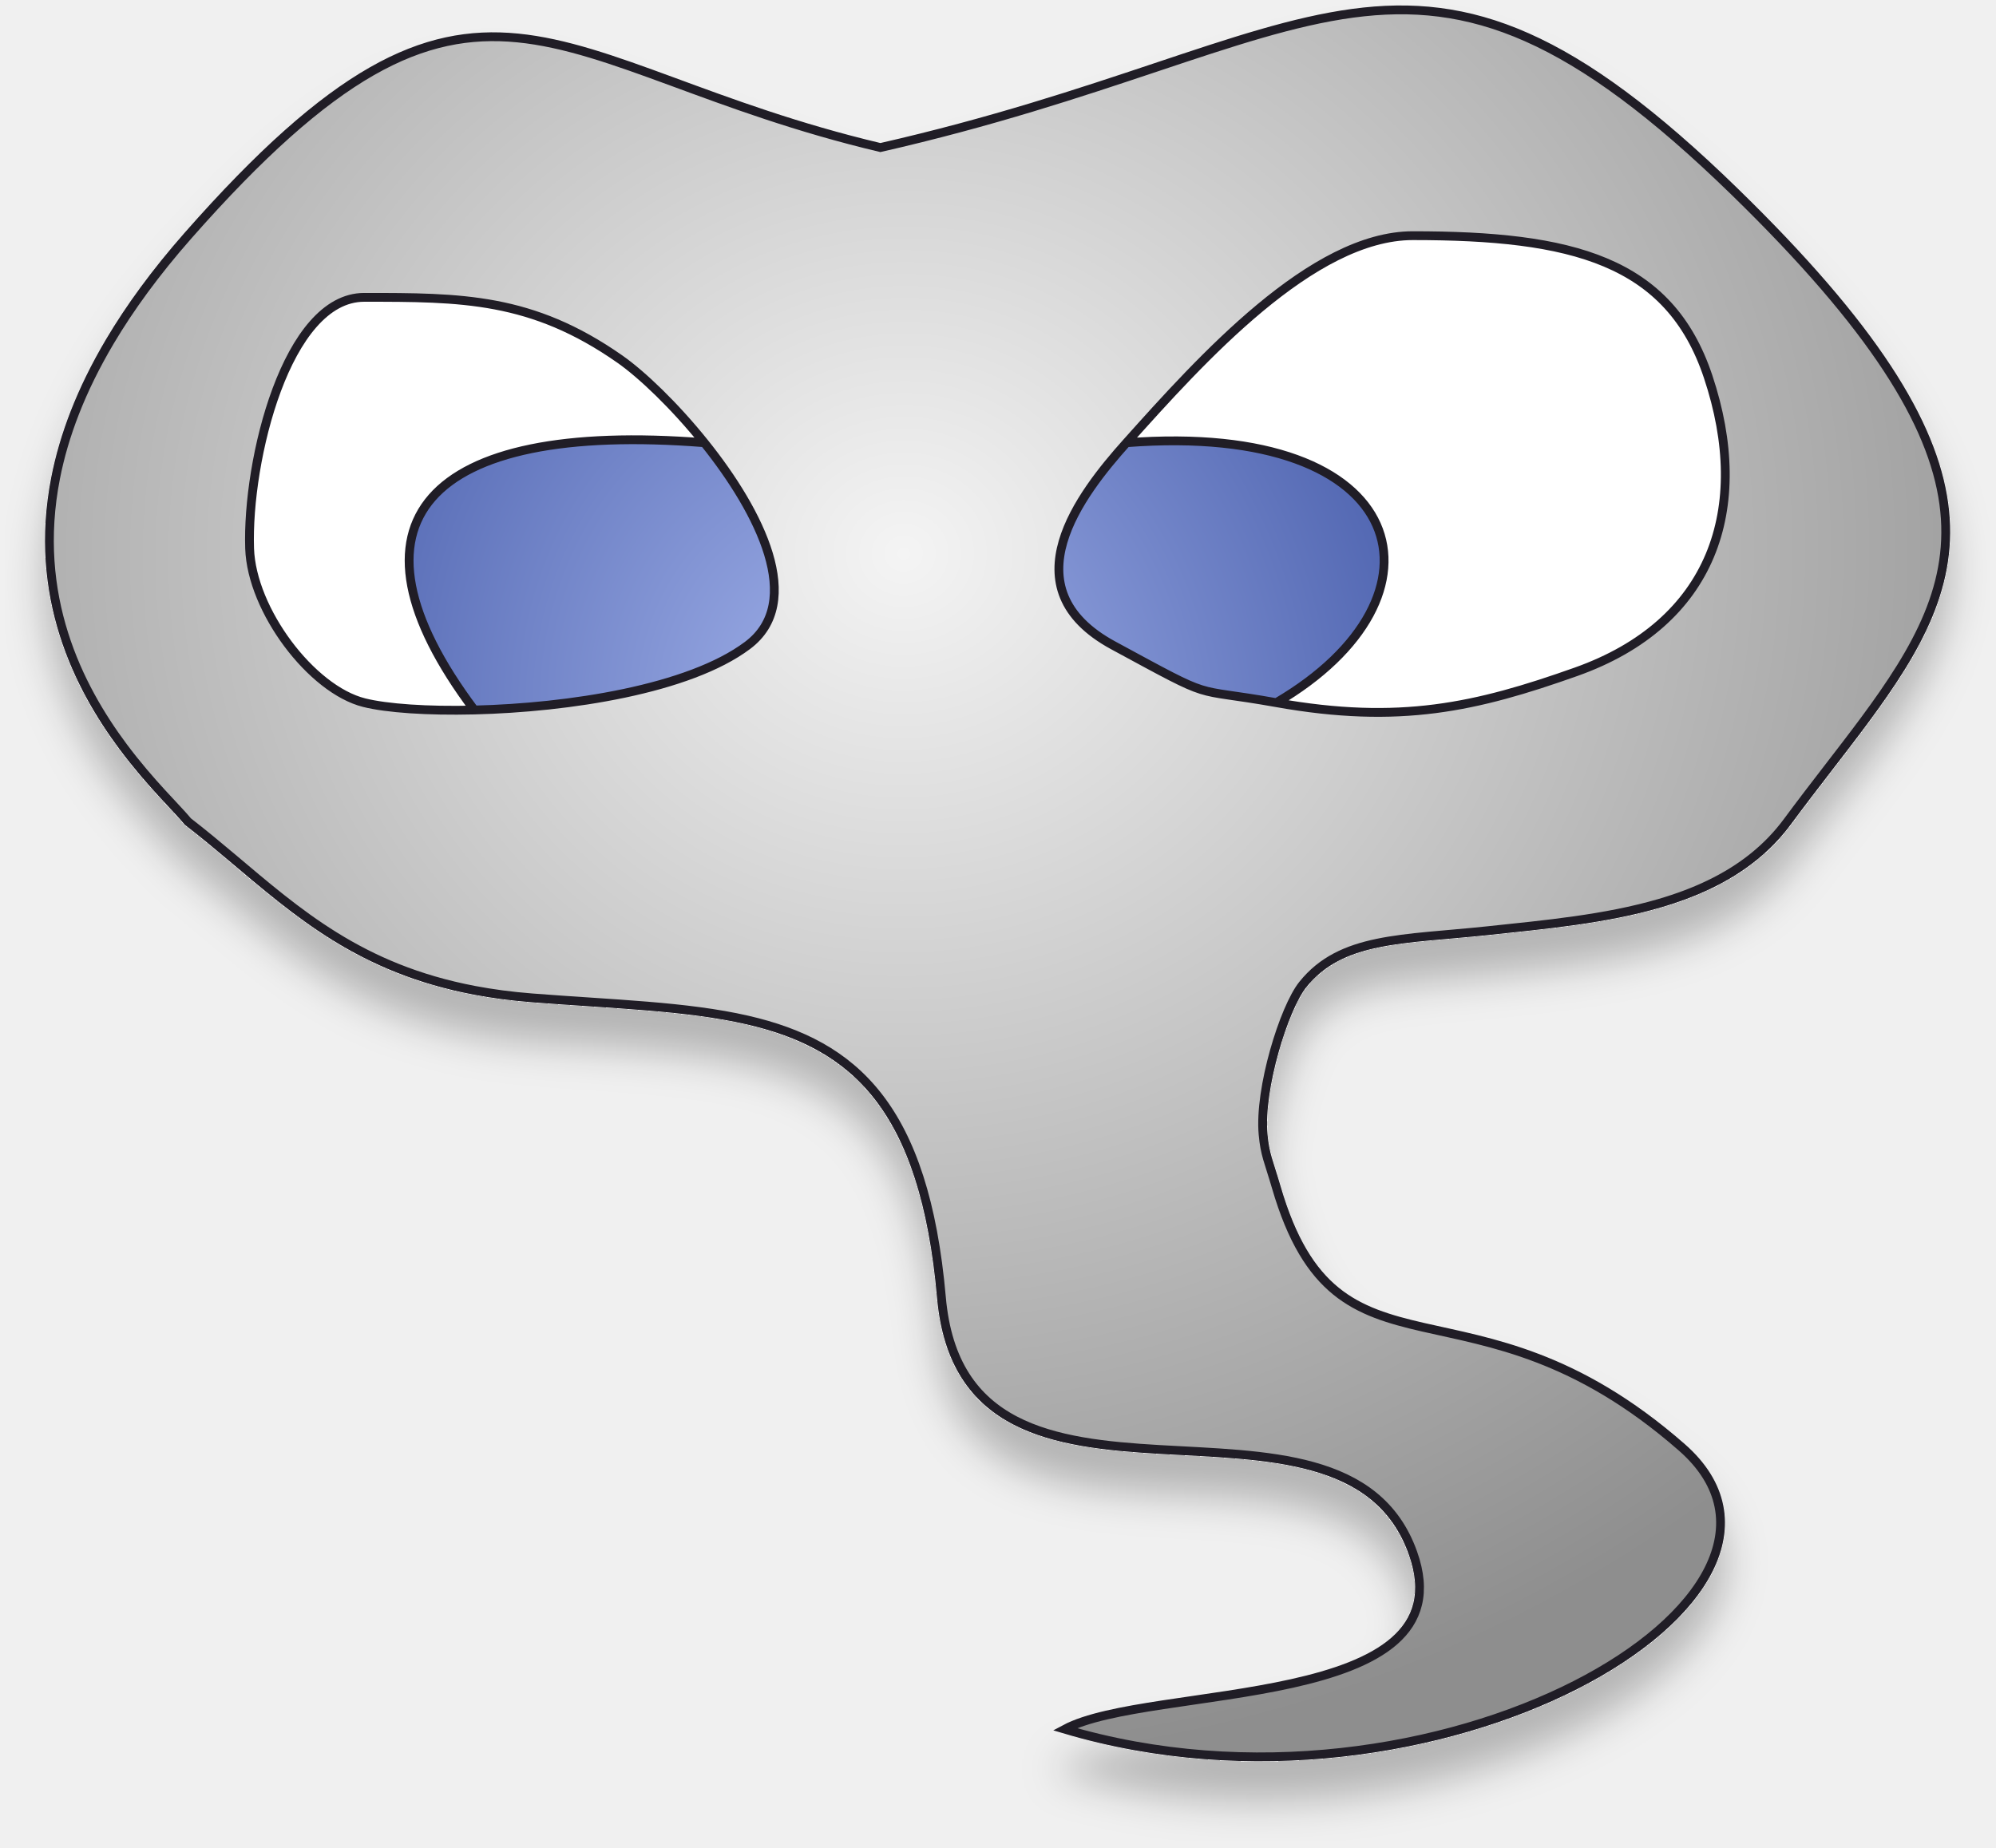
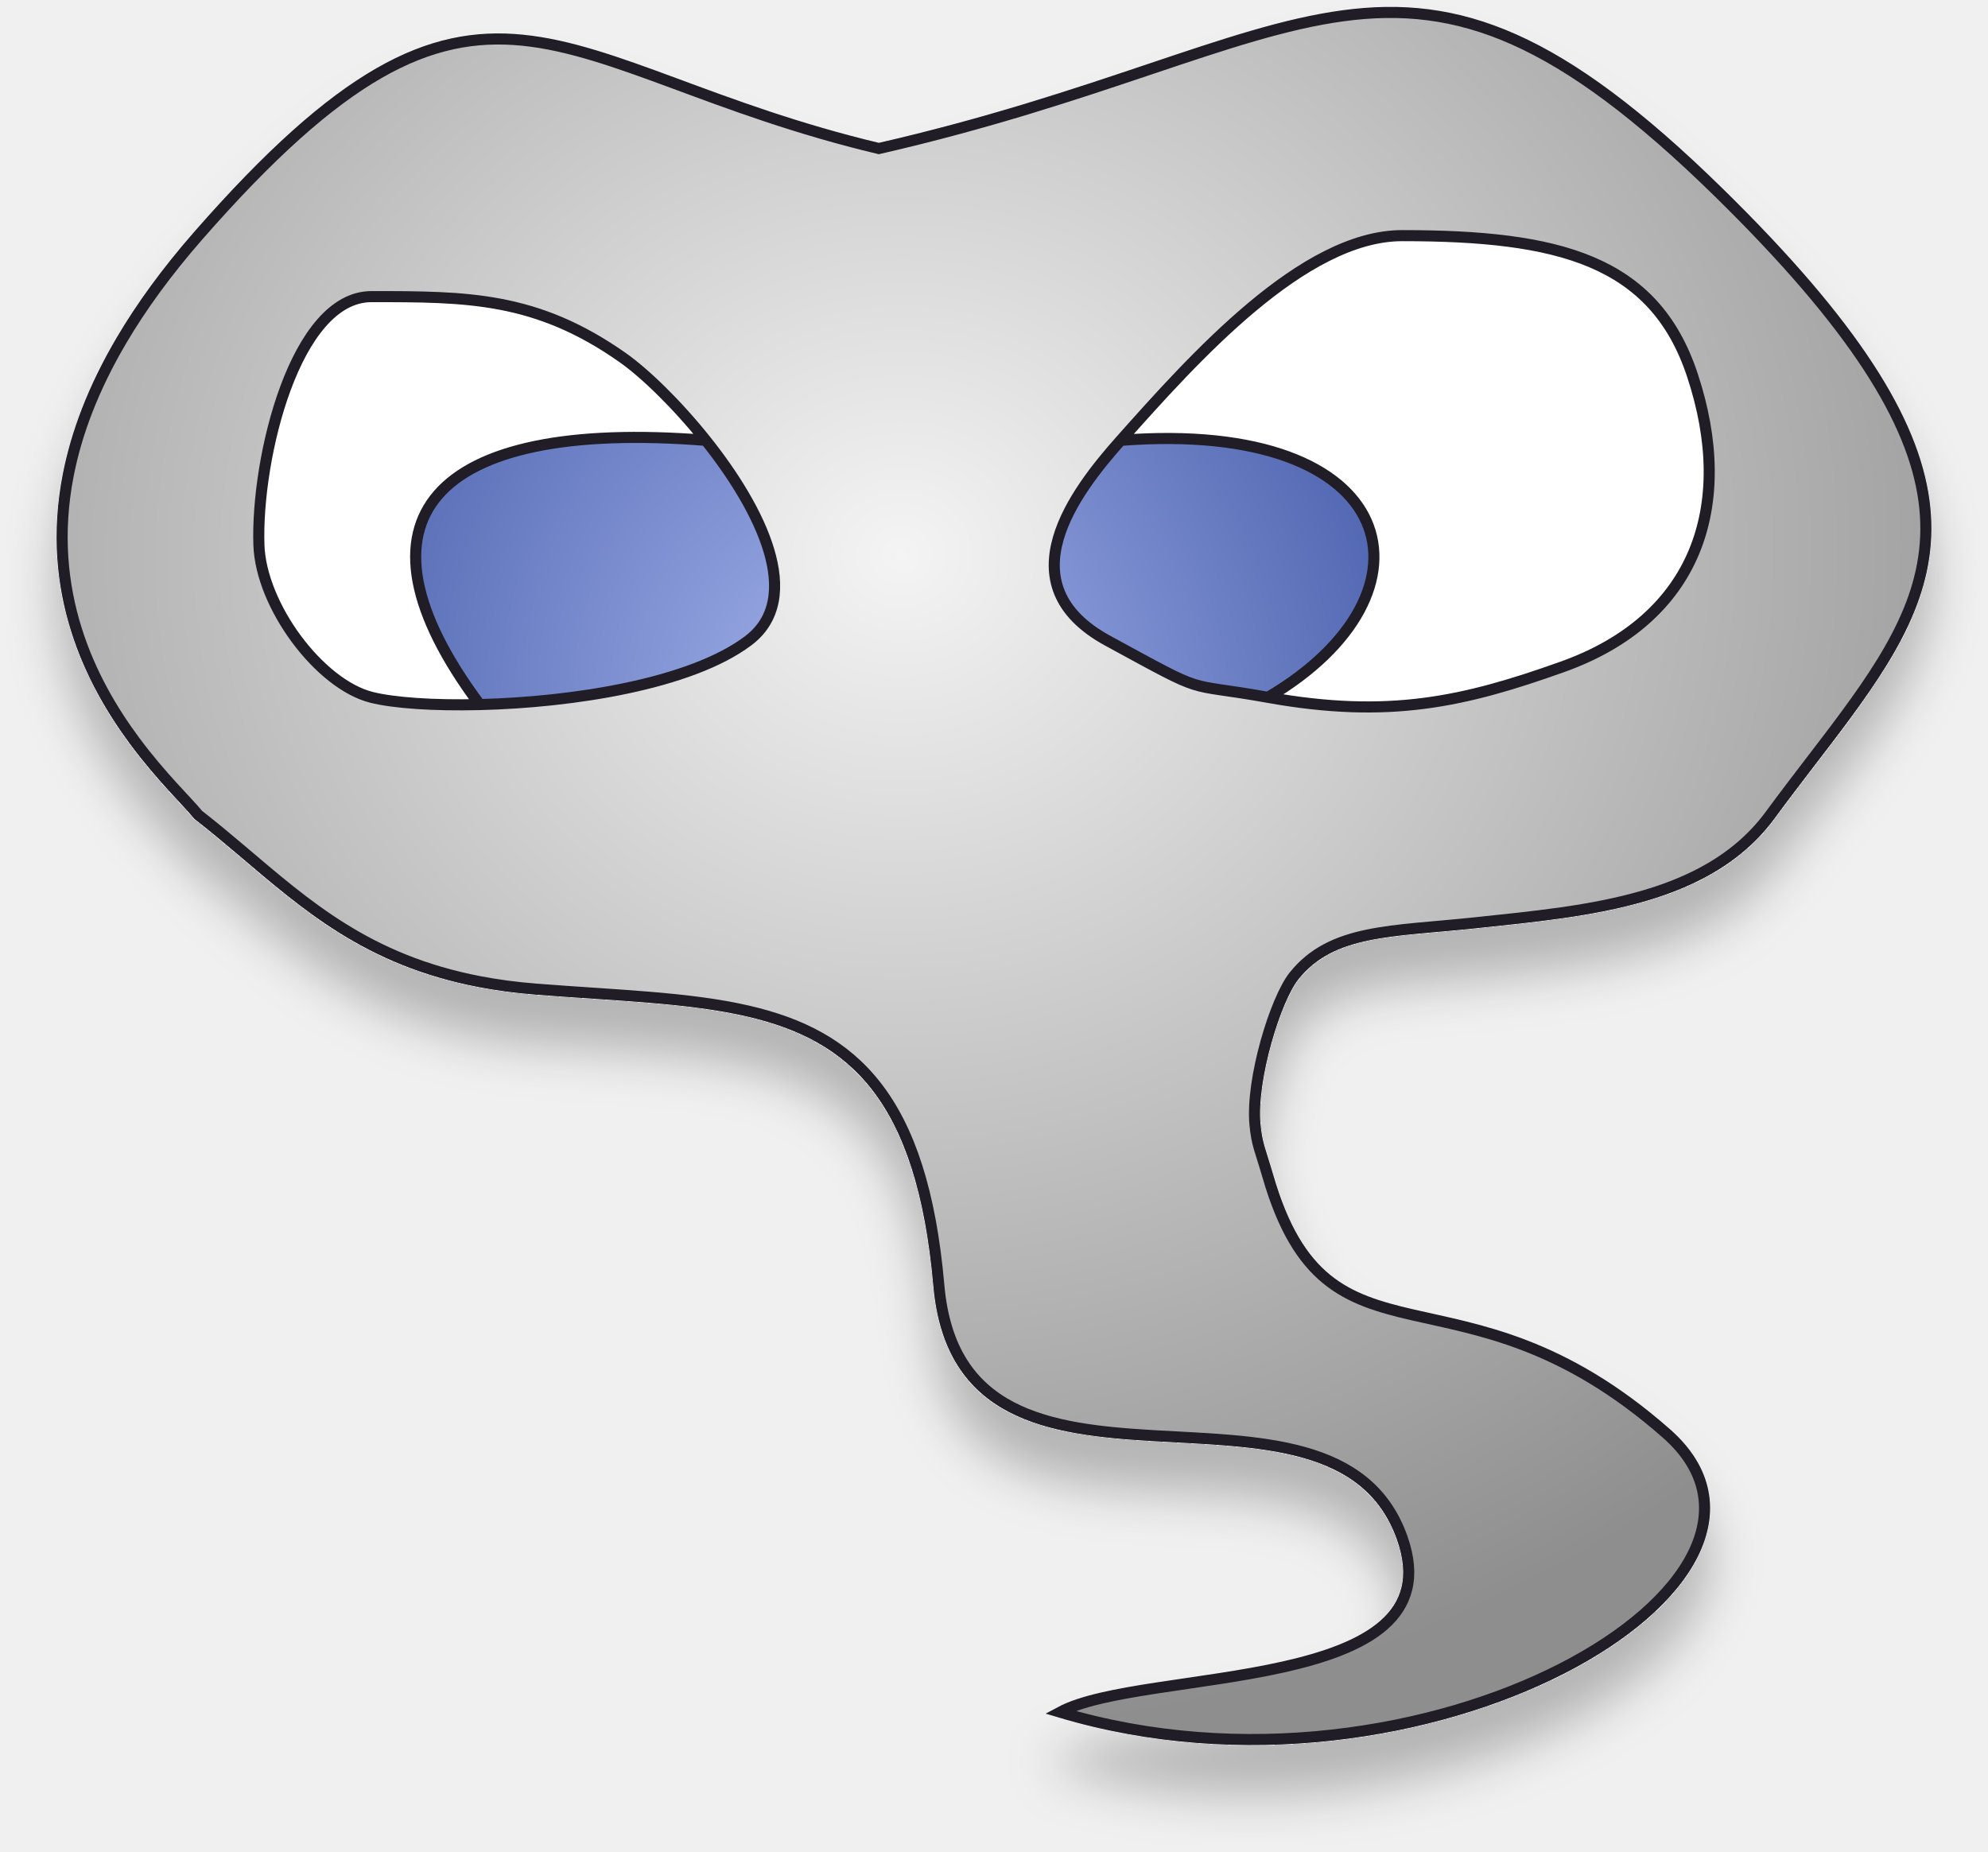
- <svg xmlns="http://www.w3.org/2000/svg" width="202" height="187" viewBox="0 0 202 187" fill="none">
-   <g filter="url(#filter0_d_139_1117)">
-     <path d="M114.004 44.813C109.359 50.004 101.963 59.529 112.666 65.326C123.368 71.123 120.164 69.515 129.165 71.123C147.449 60.42 142.989 42.583 114.004 44.813Z" fill="url(#paint0_radial_139_1117)" />
-     <path d="M75.653 65.326C81.479 60.956 76.934 51.859 71.28 44.813C43.1 42.583 33.735 52.84 48.005 71.866C57.514 71.631 69.714 69.78 75.653 65.326Z" fill="url(#paint1_radial_139_1117)" />
-     <path fill-rule="evenodd" clip-rule="evenodd" d="M19.019 23.854C48.451 -9.592 55.206 6.908 89.097 14.935C134.137 4.678 142.751 -12.546 175.543 19.394C203.687 46.807 199.476 58.342 188.693 72.907C186.32 76.112 183.629 79.463 180.894 83.163C179.884 84.53 178.732 85.709 177.464 86.731C174.742 88.924 171.487 90.391 167.962 91.424C162.487 93.029 156.362 93.588 150.57 94.203C141.913 95.122 135.715 94.825 131.841 99.663C129.946 102.03 127.406 110.21 127.828 114.825C128.019 116.915 128.384 117.496 129.165 120.176C135.408 141.581 148.787 127.757 170.192 146.486C187.315 161.469 145.219 186.174 107.76 175.026C116.382 170.418 148.697 173.242 142.989 157.188C135.854 137.121 97.623 157.947 95.274 131.324C93.572 112.037 86.458 105.739 75.653 103.25C69.47 101.826 62.079 101.65 53.802 101.001C51.729 100.838 49.803 100.579 48.005 100.237C36.459 98.041 30.143 92.409 23.398 86.731C21.975 85.533 20.533 84.333 19.019 83.163C17.919 81.818 15.21 79.267 12.463 75.582C7.926 69.496 3.287 60.318 5.627 48.38C6.462 44.119 8.187 39.506 11.123 34.556C13.145 31.147 15.742 27.578 19.019 23.854ZM25.262 55.515C24.965 46.596 29.008 30.097 36.857 30.097C46.667 30.097 53.802 30.097 62.721 36.34C64.963 37.909 68.278 41.072 71.28 44.813C76.934 51.859 81.479 60.956 75.653 65.326C69.714 69.78 57.514 71.631 48.005 71.866C43.235 71.983 39.142 71.694 36.857 71.123C31.505 69.785 25.47 61.758 25.262 55.515ZM112.666 65.326C101.963 59.529 109.359 50.004 114.004 44.813C121.584 36.34 132.82 23.854 142.989 23.854C159.043 23.854 168.934 26.324 172.867 38.124C177.326 51.502 173.313 63.096 159.489 68.001C149.403 71.58 141.652 73.353 129.165 71.123C120.164 69.515 123.368 71.123 112.666 65.326Z" fill="url(#paint2_radial_139_1117)" />
-     <path d="M142.989 23.854C132.82 23.854 121.584 36.34 114.004 44.813C142.989 42.583 147.449 60.42 129.165 71.123C141.652 73.353 149.403 71.58 159.489 68.001C173.313 63.096 177.326 51.502 172.867 38.124C168.934 26.324 159.043 23.854 142.989 23.854Z" fill="white" />
-     <path d="M36.857 30.097C29.008 30.097 24.965 46.596 25.262 55.515C25.47 61.758 31.505 69.785 36.857 71.123C39.142 71.694 43.235 71.983 48.005 71.866C33.735 52.84 43.1 42.583 71.28 44.813C68.278 41.072 64.963 37.909 62.721 36.34C53.802 30.097 46.667 30.097 36.857 30.097Z" fill="white" />
-     <path d="M114.004 44.813C109.359 50.004 101.963 59.529 112.666 65.326C123.368 71.123 120.164 69.515 129.165 71.123M114.004 44.813C121.584 36.34 132.82 23.854 142.989 23.854C159.043 23.854 168.934 26.324 172.867 38.124C177.326 51.502 173.313 63.096 159.489 68.001C149.403 71.58 141.652 73.353 129.165 71.123M114.004 44.813C142.989 42.583 147.449 60.42 129.165 71.123M71.28 44.813C68.278 41.072 64.963 37.909 62.721 36.34C53.802 30.097 46.667 30.097 36.857 30.097C29.008 30.097 24.965 46.596 25.262 55.515C25.47 61.758 31.505 69.785 36.857 71.123C39.142 71.694 43.235 71.983 48.005 71.866M71.28 44.813C76.934 51.859 81.479 60.956 75.653 65.326C69.714 69.78 57.514 71.631 48.005 71.866M71.28 44.813C43.1 42.583 33.735 52.84 48.005 71.866M19.019 83.163C17.919 81.818 15.21 79.267 12.463 75.582C7.926 69.496 3.287 60.318 5.627 48.38C6.462 44.119 8.187 39.506 11.123 34.556C13.145 31.147 15.742 27.578 19.019 23.854C48.451 -9.592 55.206 6.908 89.097 14.935C134.137 4.678 142.751 -12.546 175.543 19.394C203.687 46.807 199.476 58.342 188.693 72.907C186.32 76.112 183.629 79.463 180.894 83.163C179.884 84.53 178.732 85.709 177.464 86.731C174.742 88.924 171.487 90.391 167.962 91.424C162.487 93.029 156.362 93.588 150.57 94.203C141.913 95.121 135.715 94.825 131.841 99.663C129.946 102.03 127.406 110.21 127.828 114.825C128.019 116.915 128.384 117.496 129.165 120.176C135.408 141.581 148.787 127.757 170.192 146.486C187.315 161.469 145.219 186.174 107.76 175.026C116.382 170.418 148.697 173.242 142.989 157.188C135.854 137.121 97.623 157.947 95.274 131.324C93.572 112.037 86.458 105.739 75.653 103.25C69.47 101.826 62.079 101.65 53.802 101.001C51.729 100.838 49.803 100.579 48.005 100.237C36.459 98.041 30.143 92.409 23.398 86.731C21.975 85.533 20.533 84.333 19.019 83.163Z" stroke="#201D26" stroke-width="0.892" />
+ <svg xmlns="http://www.w3.org/2000/svg" width="160" height="149" viewBox="0 0 160 149" fill="none">
+   <g filter="url(#filter0_d_187_1258)">
+     <path d="M90.198 35.441C86.567 39.522 80.787 47.009 89.152 51.566C97.517 56.124 95.012 54.86 102.048 56.124C116.339 47.71 112.853 33.688 90.198 35.441Z" fill="url(#paint0_radial_187_1258)" />
+     <path d="M60.223 51.566C64.776 48.132 61.224 40.98 56.804 35.441C34.779 33.688 27.459 41.751 38.613 56.707C46.045 56.523 55.581 55.068 60.223 51.566Z" fill="url(#paint1_radial_187_1258)" />
+     <path fill-rule="evenodd" clip-rule="evenodd" d="M15.957 18.965C38.962 -7.326 44.241 5.644 70.731 11.954C105.934 3.892 112.667 -9.648 138.297 15.46C160.294 37.009 157.003 46.077 148.575 57.526C146.72 60.045 144.617 62.68 142.479 65.588C141.69 66.663 140.789 67.59 139.799 68.393C137.671 70.117 135.127 71.27 132.372 72.082C128.093 73.344 123.305 73.784 118.778 74.267C112.011 74.989 107.168 74.756 104.139 78.559C102.658 80.419 100.673 86.85 101.003 90.477C101.152 92.121 101.437 92.578 102.048 94.684C106.928 111.51 117.384 100.643 134.114 115.366C147.499 127.145 114.596 146.565 85.318 137.802C92.057 134.179 117.314 136.399 112.853 123.78C107.276 108.005 77.395 124.376 75.559 103.448C74.229 88.286 68.668 83.335 60.223 81.379C55.39 80.26 49.613 80.121 43.144 79.61C41.523 79.483 40.019 79.279 38.613 79.01C29.588 77.284 24.652 72.856 19.38 68.393C18.268 67.451 17.141 66.508 15.957 65.588C15.098 64.531 12.98 62.526 10.833 59.629C7.287 54.845 3.661 47.63 5.49 38.245C6.143 34.896 7.491 31.269 9.786 27.378C11.366 24.698 13.396 21.893 15.957 18.965ZM20.837 43.854C20.605 36.843 23.765 23.873 29.899 23.873C37.567 23.873 43.144 23.873 50.115 28.781C51.867 30.014 54.458 32.5 56.804 35.441C61.224 40.98 64.776 48.132 60.223 51.566C55.581 55.068 46.045 56.523 38.613 56.707C34.884 56.8 31.685 56.573 29.899 56.124C25.717 55.072 21 48.762 20.837 43.854ZM89.152 51.566C80.787 47.009 86.567 39.522 90.198 35.441C96.123 28.781 104.905 18.965 112.853 18.965C125.401 18.965 133.131 20.907 136.206 30.183C139.691 40.699 136.554 49.814 125.749 53.67C117.866 56.483 111.807 57.876 102.048 56.124C95.012 54.86 97.517 56.124 89.152 51.566Z" fill="url(#paint2_radial_187_1258)" />
+     <path d="M29.899 23.873C23.765 23.873 20.605 36.843 20.837 43.854C21 48.762 25.717 55.072 29.899 56.124C31.685 56.573 34.884 56.8 38.613 56.707C27.459 41.751 34.779 33.688 56.804 35.441C54.458 32.5 51.867 30.014 50.115 28.781C43.144 23.873 37.567 23.873 29.899 23.873Z" fill="white" />
+     <path d="M112.853 18.965C104.905 18.965 96.123 28.781 90.198 35.441C112.853 33.688 116.339 47.71 102.048 56.124C111.807 57.876 117.866 56.483 125.749 53.67C136.554 49.814 139.691 40.699 136.206 30.183C133.131 20.907 125.401 18.965 112.853 18.965Z" fill="white" />
+     <path d="M90.198 35.441C86.567 39.522 80.787 47.009 89.152 51.566C97.517 56.124 95.012 54.86 102.048 56.124M90.198 35.441C96.123 28.781 104.905 18.965 112.853 18.965C125.401 18.965 133.131 20.907 136.206 30.183C139.691 40.699 136.554 49.814 125.749 53.67C117.866 56.483 111.807 57.876 102.048 56.124M90.198 35.441C112.853 33.688 116.339 47.71 102.048 56.124M56.804 35.441C54.458 32.5 51.867 30.014 50.115 28.781C43.144 23.873 37.567 23.873 29.899 23.873C23.765 23.873 20.605 36.843 20.837 43.854C21 48.762 25.717 55.072 29.899 56.124C31.685 56.573 34.884 56.8 38.613 56.707M56.804 35.441C61.224 40.98 64.776 48.132 60.223 51.566C55.581 55.068 46.045 56.523 38.613 56.707M56.804 35.441C34.779 33.688 27.459 41.751 38.613 56.707M15.957 65.588C15.098 64.531 12.98 62.526 10.833 59.629C7.287 54.845 3.661 47.63 5.49 38.245C6.143 34.896 7.491 31.269 9.786 27.378C11.366 24.698 13.396 21.893 15.957 18.965C38.962 -7.326 44.241 5.644 70.731 11.954C105.934 3.892 112.667 -9.648 138.297 15.46C160.294 37.009 157.003 46.077 148.575 57.526C146.72 60.045 144.617 62.68 142.479 65.588C141.69 66.663 140.789 67.59 139.799 68.393C137.671 70.117 135.127 71.27 132.372 72.082C128.093 73.344 123.305 73.784 118.778 74.267C112.011 74.989 107.168 74.756 104.139 78.559C102.658 80.419 100.673 86.85 101.003 90.477C101.152 92.121 101.437 92.578 102.048 94.684C106.928 111.51 117.384 100.643 134.114 115.366C147.499 127.145 114.596 146.565 85.318 137.802C92.057 134.179 117.314 136.399 112.853 123.78C107.276 108.005 77.395 124.376 75.559 103.448C74.229 88.286 68.668 83.335 60.223 81.379C55.39 80.26 49.613 80.121 43.144 79.61C41.523 79.483 40.019 79.279 38.613 79.01C29.588 77.284 24.652 72.856 19.38 68.393C18.268 67.451 17.141 66.508 15.957 65.588Z" stroke="#201D26" stroke-width="0.892" />
  </g>
  <defs>
-     <filter id="filter0_d_139_1117" x="0.554" y="0.554" width="200.805" height="185.721" filterUnits="userSpaceOnUse" color-interpolation-filters="sRGB">
+     <filter id="filter0_d_187_1258" x="0.554" y="0.554" width="158.892" height="147.897" filterUnits="userSpaceOnUse" color-interpolation-filters="sRGB">
      <feFlood flood-opacity="0" result="BackgroundImageFix" />
      <feColorMatrix in="SourceAlpha" type="matrix" values="0 0 0 0 0 0 0 0 0 0 0 0 0 0 0 0 0 0 127 0" result="hardAlpha" />
      <feOffset dy="4" />
      <feGaussianBlur stdDeviation="2" />
      <feComposite in2="hardAlpha" operator="out" />
      <feColorMatrix type="matrix" values="0 0 0 0 0 0 0 0 0 0 0 0 0 0 0 0 0 0 0.25 0" />
-       <feBlend mode="normal" in2="BackgroundImageFix" result="effect1_dropShadow_139_1117" />
-       <feBlend mode="normal" in="SourceGraphic" in2="effect1_dropShadow_139_1117" result="shape" />
+       <feBlend mode="normal" in2="BackgroundImageFix" result="effect1_dropShadow_187_1258" />
+       <feBlend mode="normal" in="SourceGraphic" in2="effect1_dropShadow_187_1258" result="shape" />
    </filter>
-     <radialGradient id="paint0_radial_139_1117" cx="0" cy="0" r="1" gradientUnits="userSpaceOnUse" gradientTransform="translate(87.7592 72.9065) rotate(-16.1328) scale(56.1702 60.9616)">
+     <radialGradient id="paint0_radial_187_1258" cx="0" cy="0" r="1" gradientUnits="userSpaceOnUse" gradientTransform="translate(69.685 57.5257) rotate(-16.2208) scale(43.9224 47.9006)">
      <stop stop-color="#A3B3EB" />
      <stop offset="1" stop-color="#5267B2" />
    </radialGradient>
-     <radialGradient id="paint1_radial_139_1117" cx="0" cy="0" r="1" gradientUnits="userSpaceOnUse" gradientTransform="translate(87.7592 72.9065) rotate(-16.1328) scale(56.1702 60.9616)">
+     <radialGradient id="paint1_radial_187_1258" cx="0" cy="0" r="1" gradientUnits="userSpaceOnUse" gradientTransform="translate(69.685 57.5257) rotate(-16.2208) scale(43.9224 47.9006)">
      <stop stop-color="#A3B3EB" />
      <stop offset="1" stop-color="#5267B2" />
    </radialGradient>
-     <radialGradient id="paint2_radial_139_1117" cx="0" cy="0" r="1" gradientUnits="userSpaceOnUse" gradientTransform="translate(91.3267 56.4069) rotate(85.4655) scale(121.803 132.194)">
+     <radialGradient id="paint2_radial_187_1258" cx="0" cy="0" r="1" gradientUnits="userSpaceOnUse" gradientTransform="translate(72.4733 44.5553) rotate(85.4913) scale(95.7462 103.327)">
      <stop stop-color="#F4F4F4" />
      <stop offset="1" stop-color="#8E8E8E" />
    </radialGradient>
  </defs>
</svg>
